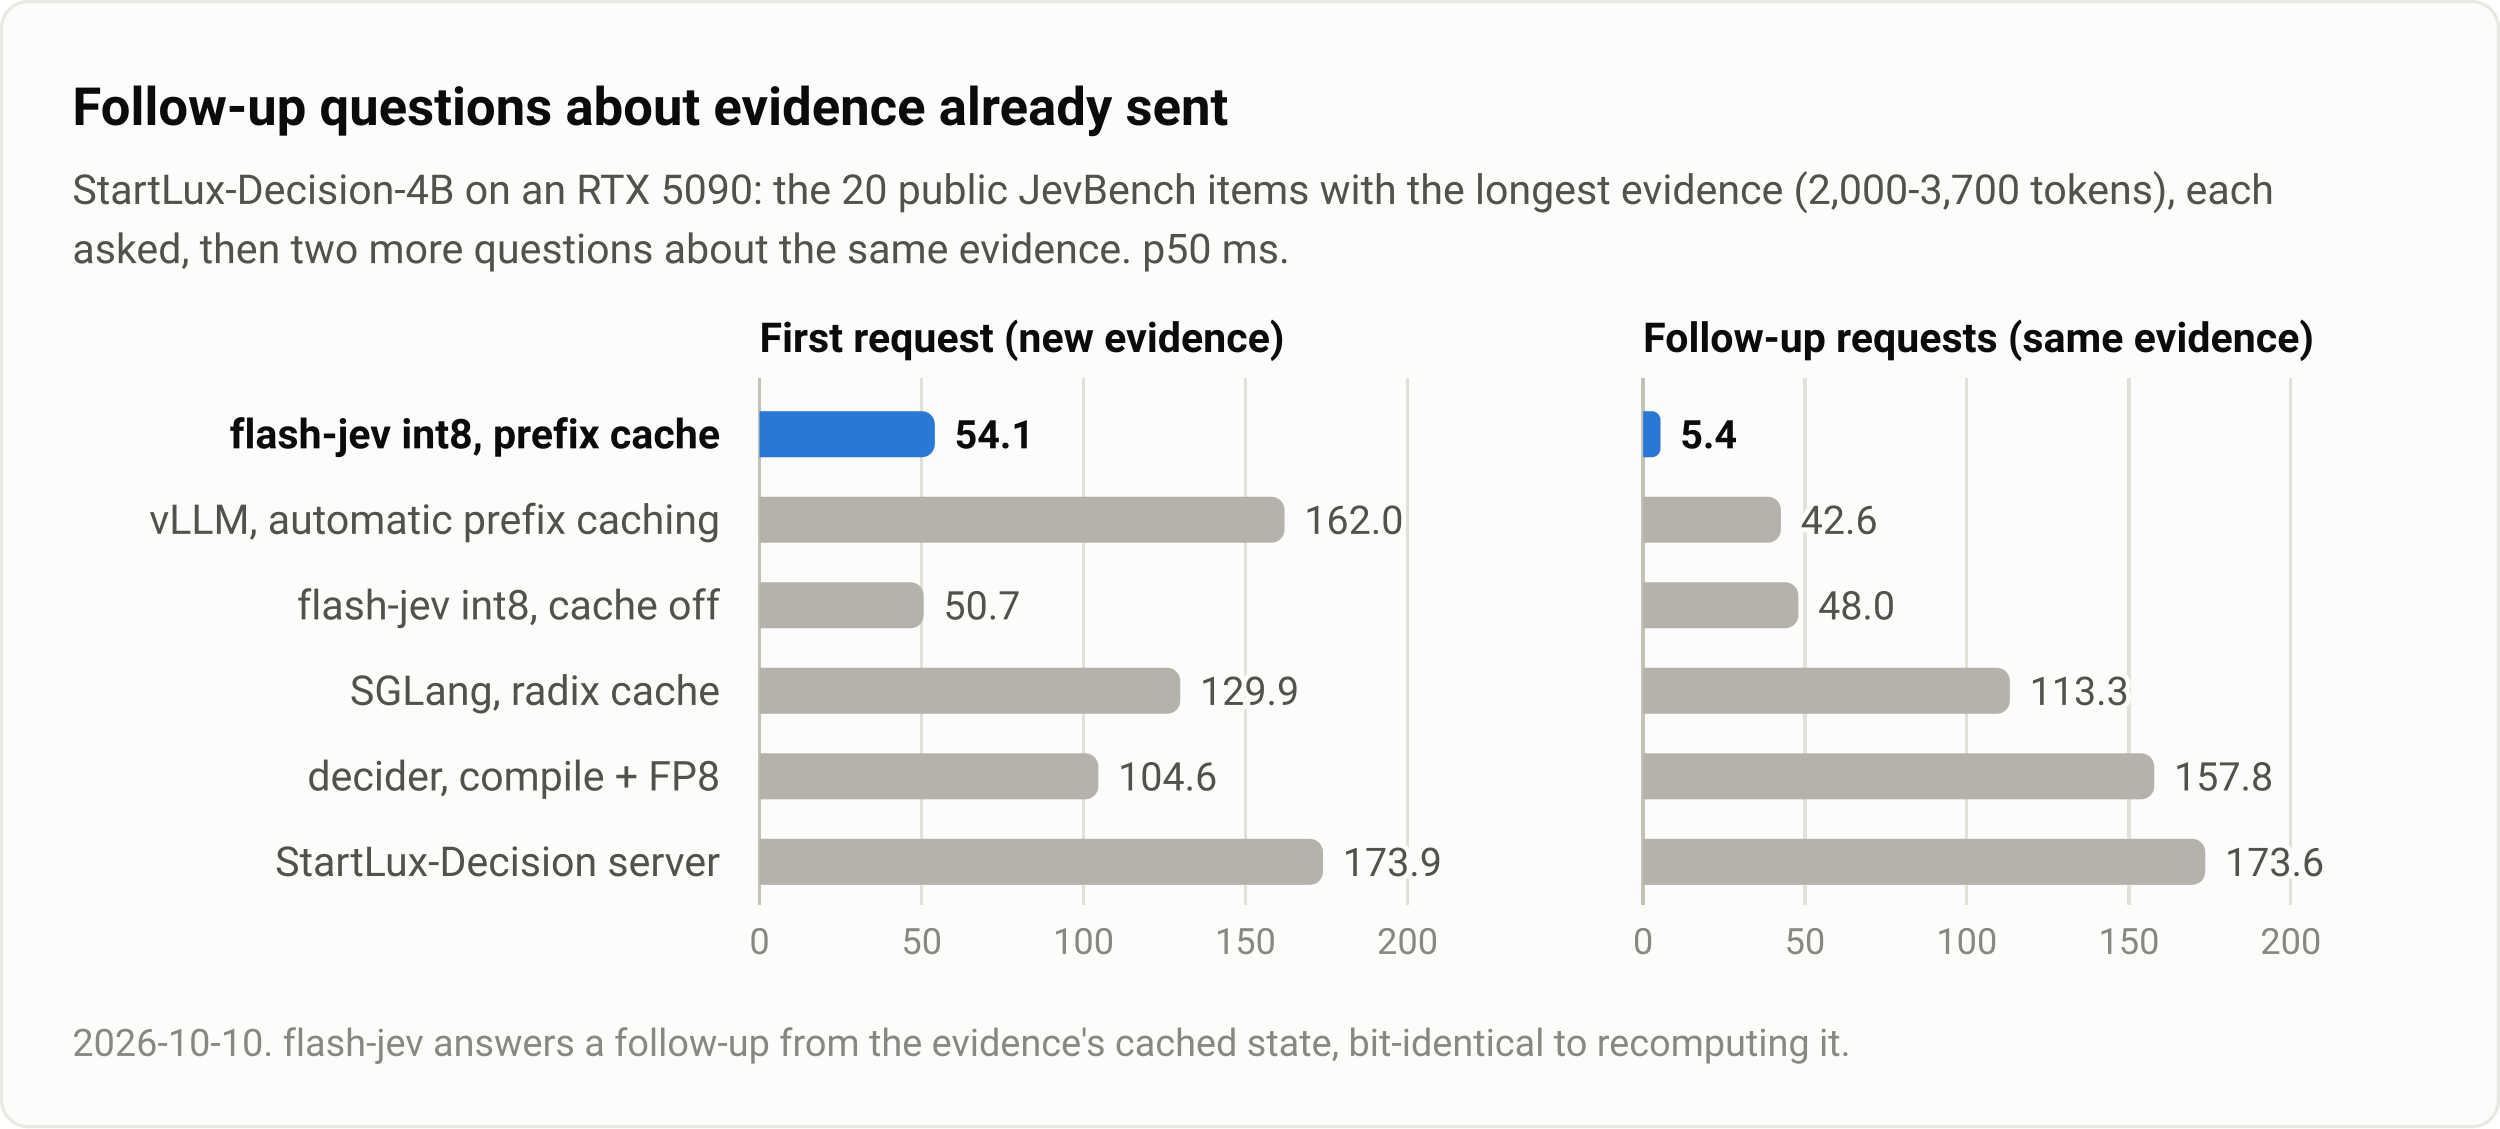
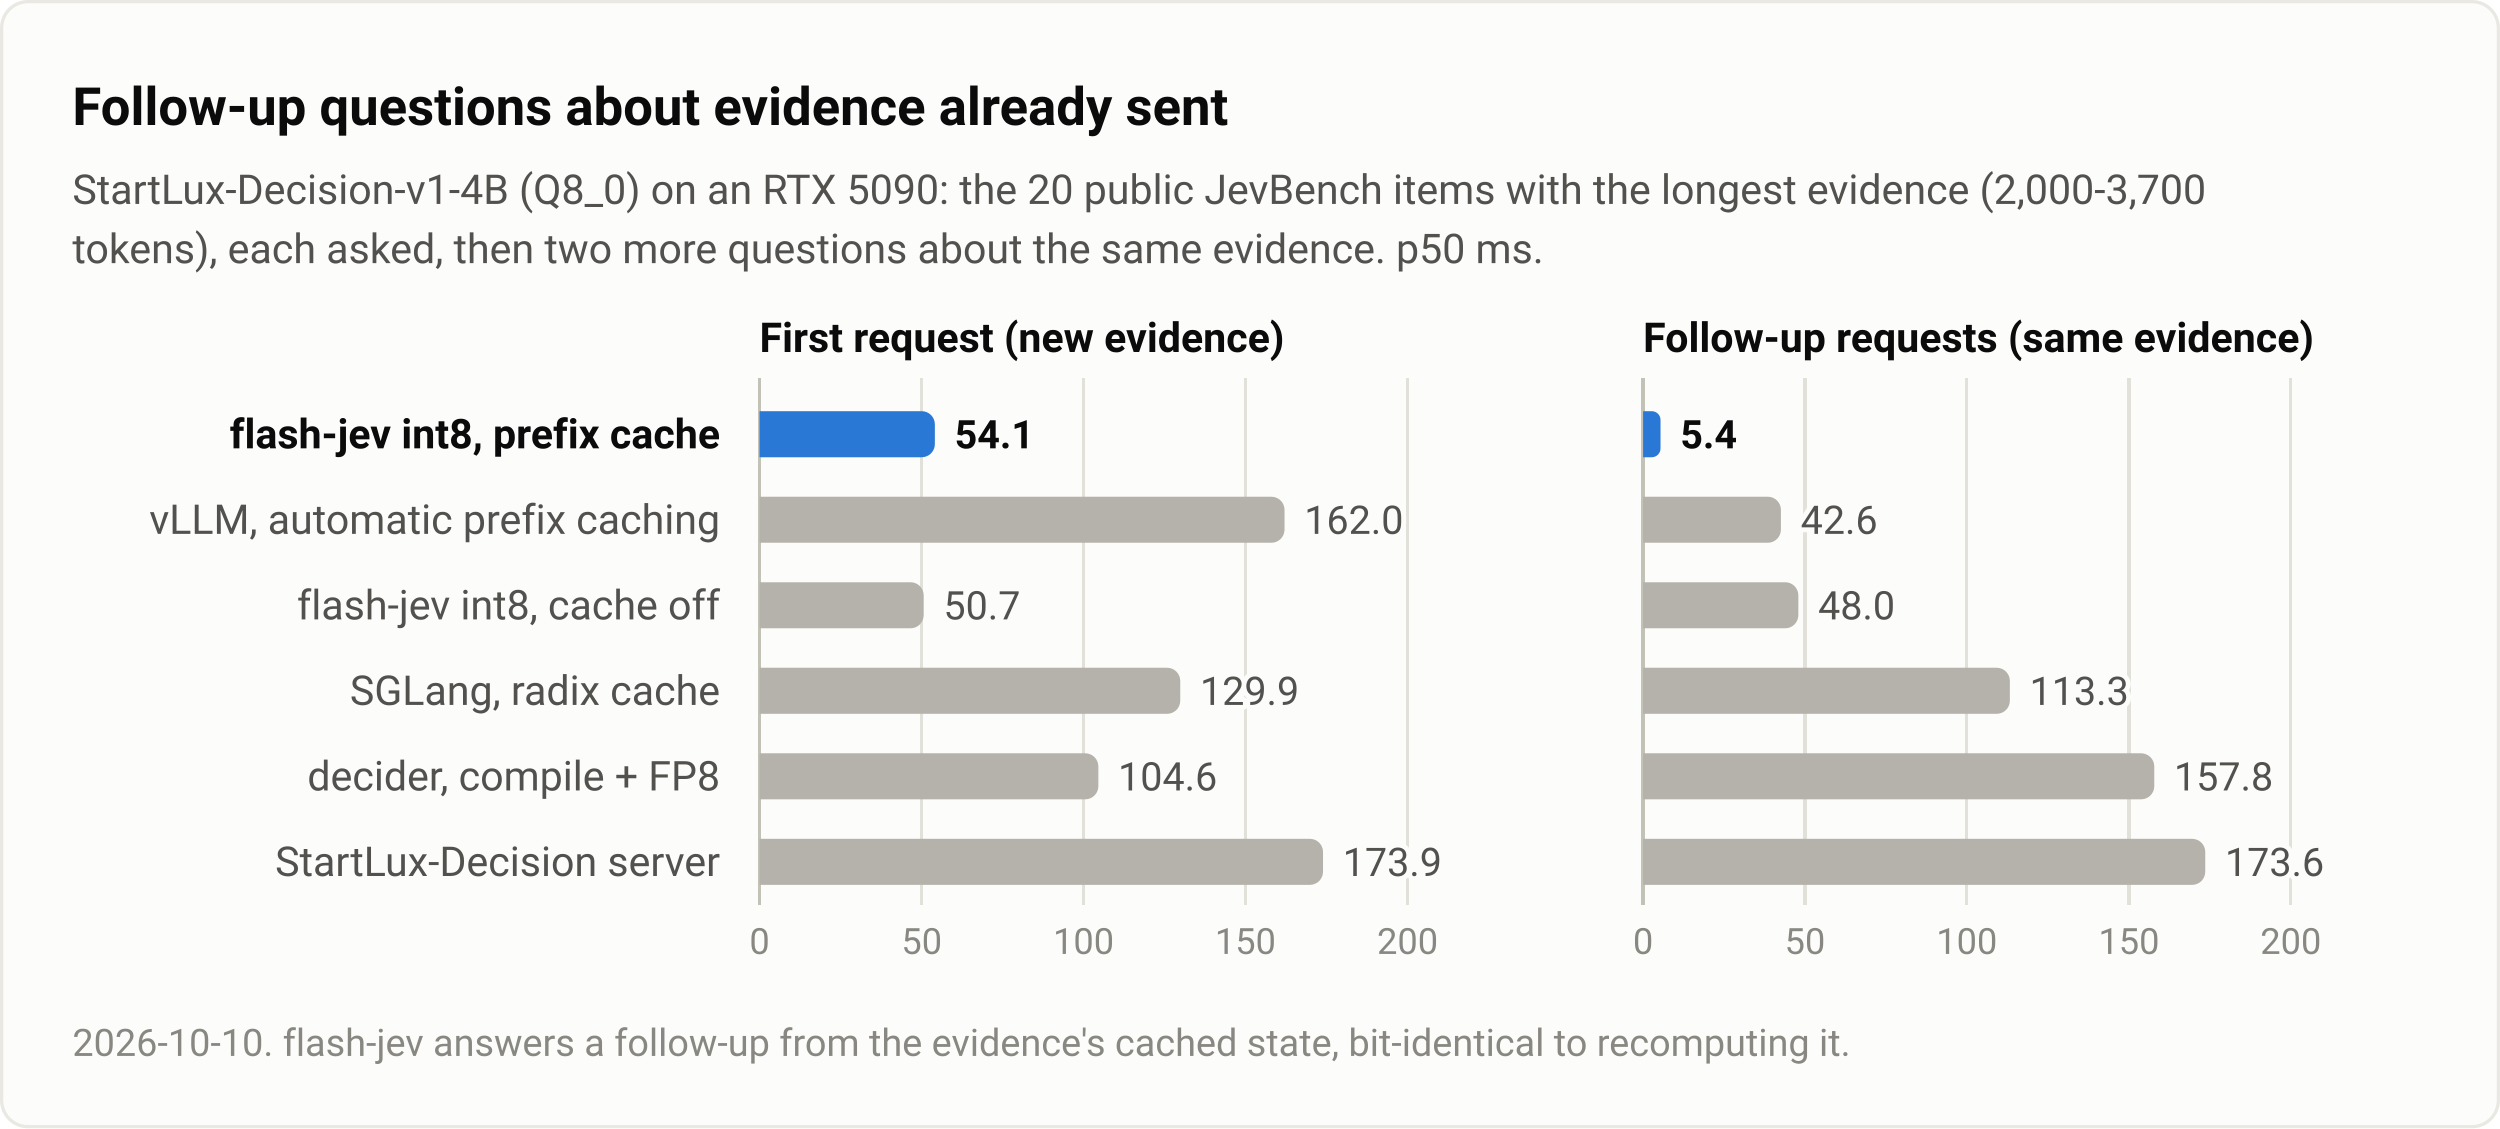
<svg xmlns="http://www.w3.org/2000/svg" width="760" height="343" viewBox="0 0 760 343" role="img" aria-labelledby="title desc" font-family="system-ui, -apple-system, 'Segoe UI', Roboto, 'Helvetica Neue', Arial, sans-serif">
  <rect x="0.5" y="0.5" width="759" height="342" rx="8" fill="#fcfcfb" stroke="#e9e8e2" />
  <text x="22.0" y="38.0" font-size="16" fill="#0b0b0b" text-anchor="start" font-weight="600">Follow-up questions about evidence already sent</text>
-   <text x="22.0" y="62.0" font-size="12.5" fill="#52514e" text-anchor="start" font-weight="400">StartLux-Decision-4B on an RTX 5090: the 20 public JevBench items with the longest evidence (2,000-3,700 tokens), each</text>
-   <text x="22.0" y="80.0" font-size="12.5" fill="#52514e" text-anchor="start" font-weight="400">asked, then two more questions about the same evidence. p50 ms.</text>
+   <text x="22.0" y="62.0" font-size="12.5" fill="#52514e" text-anchor="start" font-weight="400">StartLux-Decision-v1-4B (Q8_0) on an RTX 5090: the 20 public JevBench items with the longest evidence (2,000-3,700</text>
+   <text x="22.0" y="80.0" font-size="12.5" fill="#52514e" text-anchor="start" font-weight="400">tokens), each asked, then two more questions about the same evidence. p50 ms.</text>
  <text x="230.9" y="107.0" font-size="12.5" fill="#0b0b0b" text-anchor="start" font-weight="600">First request (new evidence)</text>
  <text x="230.9" y="290.0" font-size="11" fill="#898781" text-anchor="middle" font-weight="400" style="font-variant-numeric: tabular-nums">0</text>
  <line x1="280.2" y1="115.0" x2="280.2" y2="275.0" stroke="#e1e0d9" stroke-width="1" shape-rendering="crispEdges" />
  <text x="280.2" y="290.0" font-size="11" fill="#898781" text-anchor="middle" font-weight="400" style="font-variant-numeric: tabular-nums">50</text>
  <line x1="329.4" y1="115.0" x2="329.4" y2="275.0" stroke="#e1e0d9" stroke-width="1" shape-rendering="crispEdges" />
  <text x="329.4" y="290.0" font-size="11" fill="#898781" text-anchor="middle" font-weight="400" style="font-variant-numeric: tabular-nums">100</text>
  <line x1="378.6" y1="115.0" x2="378.6" y2="275.0" stroke="#e1e0d9" stroke-width="1" shape-rendering="crispEdges" />
  <text x="378.6" y="290.0" font-size="11" fill="#898781" text-anchor="middle" font-weight="400" style="font-variant-numeric: tabular-nums">150</text>
  <line x1="427.9" y1="115.0" x2="427.9" y2="275.0" stroke="#e1e0d9" stroke-width="1" shape-rendering="crispEdges" />
  <text x="427.9" y="290.0" font-size="11" fill="#898781" text-anchor="middle" font-weight="400" style="font-variant-numeric: tabular-nums">200</text>
  <line x1="230.9" y1="115.0" x2="230.9" y2="275.0" stroke="#c3c2b7" stroke-width="1" shape-rendering="crispEdges" />
  <path d="M230.9,125.0 H280.2 A4.0,4.0 0 0 1 284.2,129.0 V135.0 A4.0,4.0 0 0 1 280.2,139.0 H230.9 Z" fill="#2a78d6" />
  <text x="290.2" y="136.3" font-size="12" fill="#0b0b0b" text-anchor="start" font-weight="600" style="font-variant-numeric: tabular-nums" stroke="#fcfcfb" stroke-width="3" stroke-linejoin="round" paint-order="stroke">54.1</text>
  <path d="M230.9,151.0 H386.5 A4.0,4.0 0 0 1 390.5,155.0 V161.0 A4.0,4.0 0 0 1 386.5,165.0 H230.9 Z" fill="#b4b2aa" />
  <text x="396.5" y="162.3" font-size="12" fill="#52514e" text-anchor="start" font-weight="400" style="font-variant-numeric: tabular-nums" stroke="#fcfcfb" stroke-width="3" stroke-linejoin="round" paint-order="stroke">162.0</text>
  <path d="M230.9,177.0 H276.8 A4.0,4.0 0 0 1 280.8,181.0 V187.0 A4.0,4.0 0 0 1 276.8,191.0 H230.9 Z" fill="#b4b2aa" />
  <text x="286.8" y="188.3" font-size="12" fill="#52514e" text-anchor="start" font-weight="400" style="font-variant-numeric: tabular-nums" stroke="#fcfcfb" stroke-width="3" stroke-linejoin="round" paint-order="stroke">50.7</text>
  <path d="M230.9,203.0 H354.8 A4.0,4.0 0 0 1 358.8,207.0 V213.0 A4.0,4.0 0 0 1 354.8,217.0 H230.9 Z" fill="#b4b2aa" />
  <text x="364.8" y="214.3" font-size="12" fill="#52514e" text-anchor="start" font-weight="400" style="font-variant-numeric: tabular-nums" stroke="#fcfcfb" stroke-width="3" stroke-linejoin="round" paint-order="stroke">129.9</text>
  <path d="M230.9,229.0 H329.9 A4.0,4.0 0 0 1 333.9,233.0 V239.0 A4.0,4.0 0 0 1 329.9,243.0 H230.9 Z" fill="#b4b2aa" />
  <text x="339.9" y="240.3" font-size="12" fill="#52514e" text-anchor="start" font-weight="400" style="font-variant-numeric: tabular-nums" stroke="#fcfcfb" stroke-width="3" stroke-linejoin="round" paint-order="stroke">104.6</text>
  <path d="M230.9,255.0 H398.2 A4.0,4.0 0 0 1 402.2,259.0 V265.0 A4.0,4.0 0 0 1 398.2,269.0 H230.9 Z" fill="#b4b2aa" />
  <text x="408.2" y="266.3" font-size="12" fill="#52514e" text-anchor="start" font-weight="400" style="font-variant-numeric: tabular-nums" stroke="#fcfcfb" stroke-width="3" stroke-linejoin="round" paint-order="stroke">173.9</text>
  <text x="499.5" y="107.0" font-size="12.5" fill="#0b0b0b" text-anchor="start" font-weight="600">Follow-up requests (same evidence)</text>
  <text x="499.5" y="290.0" font-size="11" fill="#898781" text-anchor="middle" font-weight="400" style="font-variant-numeric: tabular-nums">0</text>
  <line x1="548.7" y1="115.0" x2="548.7" y2="275.0" stroke="#e1e0d9" stroke-width="1" shape-rendering="crispEdges" />
  <text x="548.7" y="290.0" font-size="11" fill="#898781" text-anchor="middle" font-weight="400" style="font-variant-numeric: tabular-nums">50</text>
  <line x1="597.9" y1="115.0" x2="597.9" y2="275.0" stroke="#e1e0d9" stroke-width="1" shape-rendering="crispEdges" />
  <text x="597.9" y="290.0" font-size="11" fill="#898781" text-anchor="middle" font-weight="400" style="font-variant-numeric: tabular-nums">100</text>
  <line x1="647.2" y1="115.0" x2="647.2" y2="275.0" stroke="#e1e0d9" stroke-width="1" shape-rendering="crispEdges" />
  <text x="647.2" y="290.0" font-size="11" fill="#898781" text-anchor="middle" font-weight="400" style="font-variant-numeric: tabular-nums">150</text>
  <line x1="696.4" y1="115.0" x2="696.4" y2="275.0" stroke="#e1e0d9" stroke-width="1" shape-rendering="crispEdges" />
  <text x="696.4" y="290.0" font-size="11" fill="#898781" text-anchor="middle" font-weight="400" style="font-variant-numeric: tabular-nums">200</text>
  <line x1="499.5" y1="115.0" x2="499.5" y2="275.0" stroke="#c3c2b7" stroke-width="1" shape-rendering="crispEdges" />
  <path d="M499.5,125.0 H502.1 A2.659,2.659 0 0 1 504.8,127.7 V136.3 A2.659,2.659 0 0 1 502.1,139.0 H499.5 Z" fill="#2a78d6" />
  <text x="510.8" y="136.3" font-size="12" fill="#0b0b0b" text-anchor="start" font-weight="600" style="font-variant-numeric: tabular-nums" stroke="#fcfcfb" stroke-width="3" stroke-linejoin="round" paint-order="stroke">5.4</text>
  <path d="M499.5,151.0 H537.4 A4.0,4.0 0 0 1 541.4,155.0 V161.0 A4.0,4.0 0 0 1 537.4,165.0 H499.5 Z" fill="#b4b2aa" />
  <text x="547.4" y="162.3" font-size="12" fill="#52514e" text-anchor="start" font-weight="400" style="font-variant-numeric: tabular-nums" stroke="#fcfcfb" stroke-width="3" stroke-linejoin="round" paint-order="stroke">42.6</text>
  <path d="M499.5,177.0 H542.7 A4.0,4.0 0 0 1 546.7,181.0 V187.0 A4.0,4.0 0 0 1 542.7,191.0 H499.5 Z" fill="#b4b2aa" />
  <text x="552.7" y="188.3" font-size="12" fill="#52514e" text-anchor="start" font-weight="400" style="font-variant-numeric: tabular-nums" stroke="#fcfcfb" stroke-width="3" stroke-linejoin="round" paint-order="stroke">48.0</text>
  <path d="M499.5,203.0 H607.0 A4.0,4.0 0 0 1 611.0,207.0 V213.0 A4.0,4.0 0 0 1 607.0,217.0 H499.5 Z" fill="#b4b2aa" />
  <text x="617.0" y="214.3" font-size="12" fill="#52514e" text-anchor="start" font-weight="400" style="font-variant-numeric: tabular-nums" stroke="#fcfcfb" stroke-width="3" stroke-linejoin="round" paint-order="stroke">113.3</text>
  <path d="M499.5,229.0 H650.9 A4.0,4.0 0 0 1 654.9,233.0 V239.0 A4.0,4.0 0 0 1 650.9,243.0 H499.5 Z" fill="#b4b2aa" />
  <text x="660.9" y="240.3" font-size="12" fill="#52514e" text-anchor="start" font-weight="400" style="font-variant-numeric: tabular-nums" stroke="#fcfcfb" stroke-width="3" stroke-linejoin="round" paint-order="stroke">157.8</text>
  <path d="M499.5,255.0 H666.4 A4.0,4.0 0 0 1 670.4,259.0 V265.0 A4.0,4.0 0 0 1 666.4,269.0 H499.5 Z" fill="#b4b2aa" />
  <text x="676.4" y="266.3" font-size="12" fill="#52514e" text-anchor="start" font-weight="400" style="font-variant-numeric: tabular-nums" stroke="#fcfcfb" stroke-width="3" stroke-linejoin="round" paint-order="stroke">173.6</text>
  <text x="218.9" y="136.3" font-size="12.5" fill="#0b0b0b" text-anchor="end" font-weight="600">flash-jev int8, prefix cache</text>
  <text x="218.9" y="162.3" font-size="12.5" fill="#52514e" text-anchor="end" font-weight="400">vLLM, automatic prefix caching</text>
  <text x="218.9" y="188.3" font-size="12.5" fill="#52514e" text-anchor="end" font-weight="400">flash-jev int8, cache off</text>
  <text x="218.9" y="214.3" font-size="12.5" fill="#52514e" text-anchor="end" font-weight="400">SGLang, radix cache</text>
  <text x="218.9" y="240.3" font-size="12.5" fill="#52514e" text-anchor="end" font-weight="400">decider, compile + FP8</text>
  <text x="218.9" y="266.3" font-size="12.5" fill="#52514e" text-anchor="end" font-weight="400">StartLux-Decision server</text>
  <text x="22.0" y="321.0" font-size="11.5" fill="#898781" text-anchor="start" font-weight="400">2026-10-10. flash-jev answers a follow-up from the evidence's cached state, bit-identical to recomputing it.</text>
</svg>
